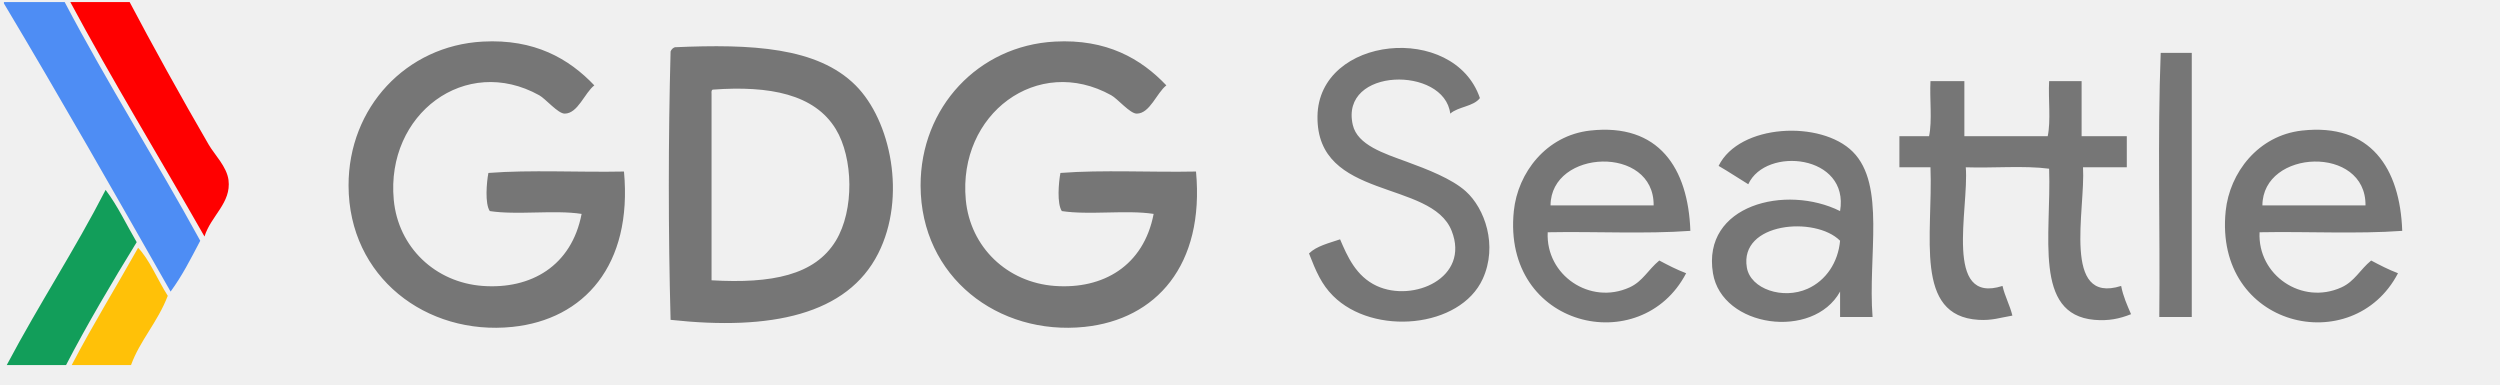
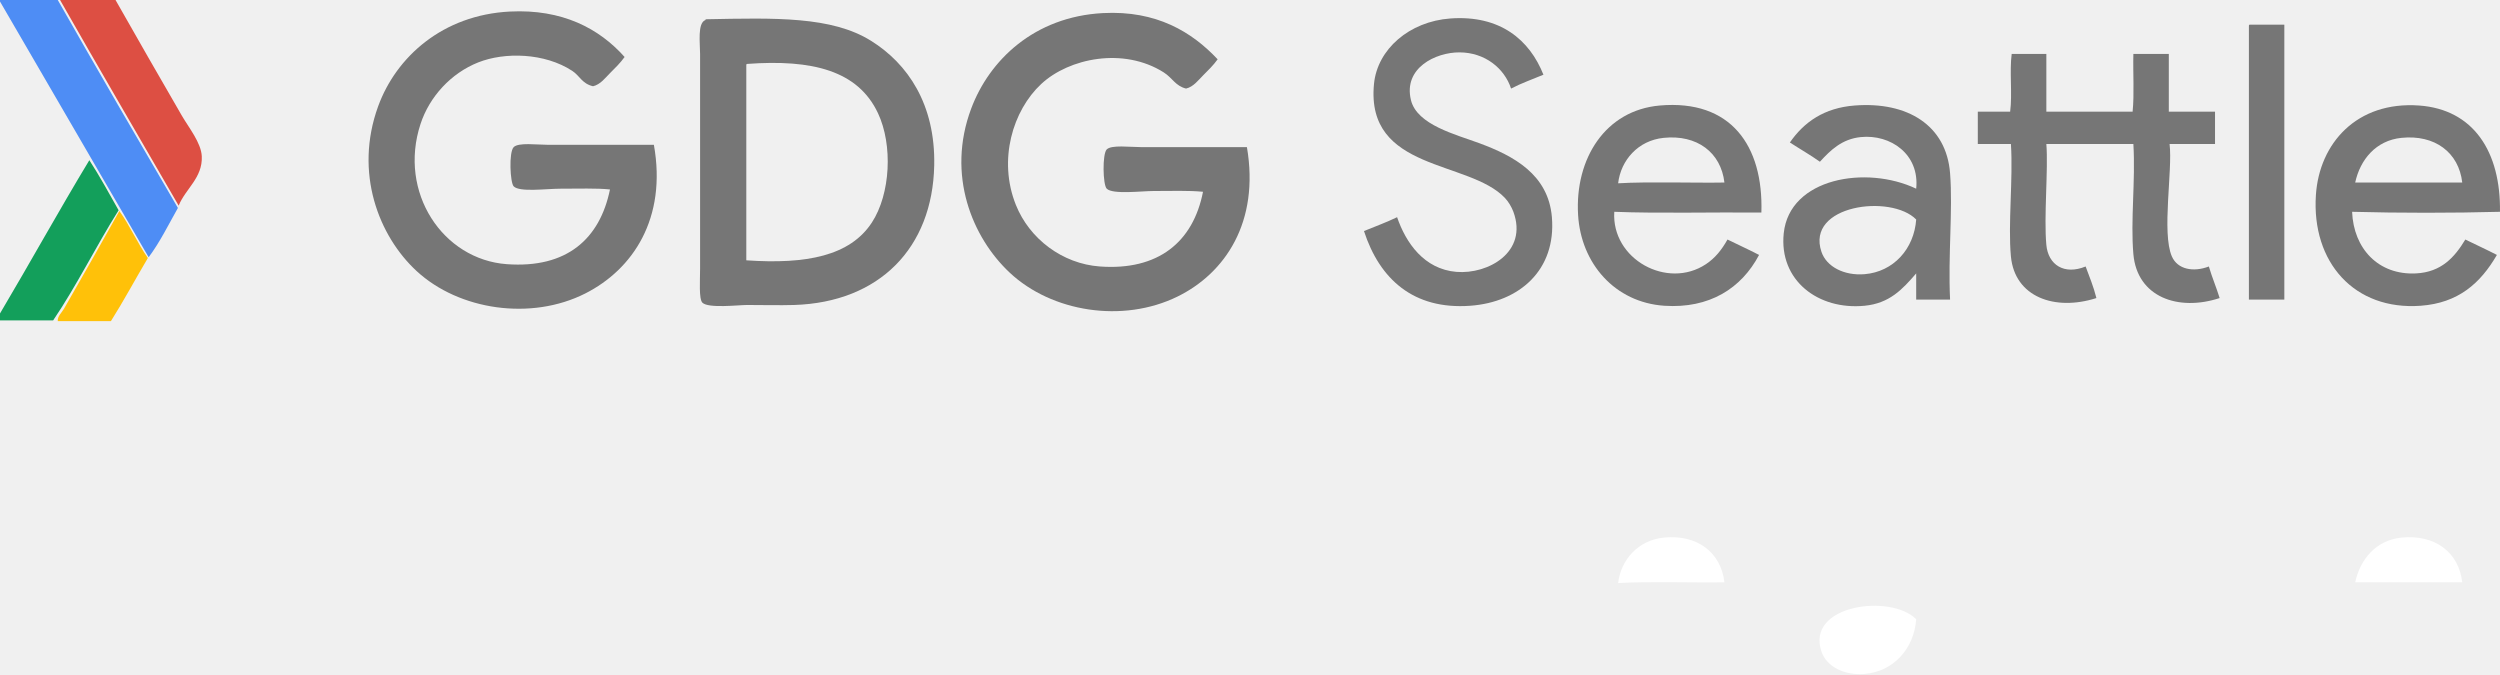
- <svg xmlns="http://www.w3.org/2000/svg" width="637.201" height="97.92" viewBox="0 0 637.201 97.92">
-   <path fill-rule="evenodd" clip-rule="evenodd" fill="#4E8DF4" d="M1 .88V.52h15.48c11.092 21.094 23.116 39.95 34.56 60.84-2.622 4.99-4.534 8.793-7.56 12.96C29.34 49.467 15.277 24.763 1 .88z" />
-   <path fill-rule="evenodd" clip-rule="evenodd" fill="#F00" d="M17.92.52h15.12C38.42 10.75 46.347 25.1 53.2 36.88c1.46 2.51 4.605 5.604 5.04 9 .746 5.836-4.468 9.102-6.12 14.4C40.84 40.468 28.276 19.855 17.92.52z" />
-   <path fill-rule="evenodd" clip-rule="evenodd" fill="#767676" d="M151.48 21.76c-2.477 1.912-4.188 7.2-7.56 7.2-1.71 0-4.832-3.764-6.48-4.68-18.793-10.447-39.115 4.797-37.08 26.64 1.128 12.115 10.584 21.08 22.68 21.96 12.3.896 22.658-5.1 25.2-18.36-6.965-1.074-16.433.354-23.4-.72-1.276-1.89-.823-7.273-.36-9.72 10.803-.837 23.157-.122 34.56-.36 2.214 23.892-10.175 37.715-28.44 39.6-21.917 2.264-41.71-12.658-41.76-36-.043-19.962 14.726-35.673 34.2-36.72 13.2-.71 21.965 4.337 28.44 11.16zm145.8 0c-2.476 1.912-4.187 7.2-7.56 7.2-1.71 0-4.83-3.764-6.48-4.68-18.792-10.447-39.114 4.797-37.08 26.64 1.13 12.115 10.585 21.08 22.68 21.96 12.302.896 22.66-5.1 25.2-18.36-6.964-1.074-16.432.354-23.4-.72-1.275-1.89-.822-7.273-.36-9.72 10.804-.837 23.158-.122 34.56-.36 2.215 23.892-10.174 37.715-28.44 39.6-21.916 2.264-41.708-12.658-41.76-36-.042-19.96 14.726-35.673 34.2-36.72 13.2-.71 21.965 4.337 28.44 11.16zM172 12.04c19.544-.857 36.31-.05 46.08 9.72 8.98 8.98 13.028 28.47 5.76 42.84-7.892 15.604-27.303 19.726-52.92 16.92-.6-21.96-.6-46.438 0-68.4.202-.518.562-.88 1.08-1.08zm9.36 11.88v47.52c15.333.897 26.345-1.288 31.68-10.08 4.75-7.824 4.44-21.124 0-28.44-5.408-8.91-16.876-11.143-31.32-10.08-.42.06-.39.57-.36 1.08zM377.2 25c-1.655 2.185-5.522 2.157-7.56 3.96-1.467-12.16-28.228-11.867-24.84 2.88 1.18 5.14 8.002 7.277 13.68 9.36 5.4 1.98 11.574 4.373 15.12 7.56 4.85 4.356 8.204 13.802 4.32 22.32-5.73 12.57-27.86 14.618-38.16 4.32-2.924-2.924-4.33-6.197-6.12-10.8 1.935-1.906 5.062-2.62 7.92-3.6 1.833 4.28 4.045 9.43 9.36 11.88 9.258 4.267 23.813-2.036 19.08-14.04-5.17-13.117-34.445-7.694-34.2-29.16.236-20.617 34.822-23.997 41.4-4.68zm173.52-11.52h7.92V80.8h-8.28c.24-22.32-.48-45.6.36-67.32zm-50.04 7.2v14.04h21.24c.84-3.96.12-9.48.36-14.04h8.28v14.04h11.52v7.92h-11.16c.646 10.87-5.454 35.058 9.72 30.24.525 2.716 1.552 4.93 2.52 7.2-2.885 1.147-5.7 1.763-9.36 1.44-15.613-1.377-10.916-21.516-11.52-38.52-6.36-.84-14.278-.12-21.24-.36.838 10.56-5.744 35.105 9.36 30.24.627 2.733 1.862 4.857 2.52 7.56-3.277.56-5.195 1.287-8.64 1.08-16.548-1-11.57-21.484-12.24-38.88h-7.92v-7.92h7.56c.84-3.962.122-9.48.36-14.04h8.64zm-69.84 38.16c-11.402.837-24.356.122-36.36.36-.545 10.91 10.78 18.646 20.88 14.04 3.354-1.528 4.687-4.474 7.562-6.84 2.194 1.165 4.404 2.315 6.84 3.24-11.46 22.02-46.97 13.934-43.92-15.84 1-9.778 8.274-19.272 19.44-20.52 17.496-1.957 25.003 9.57 25.56 25.56zm-35.64-6.48h26.28c.192-15.41-26.2-14.413-26.28 0zm82.08 28.44H469v-6.48c-6.853 12.38-30.12 9.2-32.4-4.68-2.86-17.44 18.63-22.72 32.4-15.84 2.43-14.39-18.945-16.572-23.4-6.84-2.533-1.545-4.976-3.184-7.56-4.68 5.283-10.735 26.105-11.695 34.2-3.6 8.422 8.42 3.827 26.496 5.04 42.12zm-32.04-12.6c.94 5.48 9.182 8.22 15.48 5.4 4.71-2.107 7.778-6.732 8.28-12.24-6.29-6.34-25.737-4.693-23.76 6.84zm167.04-9.36c-11.402.837-24.356.122-36.36.36-.545 10.91 10.78 18.646 20.88 14.04 3.354-1.528 4.687-4.474 7.562-6.84 2.194 1.165 4.404 2.315 6.84 3.24-11.46 22.02-46.97 13.932-43.92-15.84 1-9.778 8.274-19.272 19.44-20.52 17.497-1.957 25.003 9.57 25.56 25.56zm-35.64-6.48h26.28c.192-15.41-26.2-14.413-26.28 0z" />
-   <path fill-rule="evenodd" clip-rule="evenodd" fill="#129E5A" d="M26.92 48.4c3.05 4.03 5.3 8.858 7.92 13.32-6.266 10.187-12.765 21.196-18 31.32H1.72c8.562-16.123 17.184-29.056 25.2-44.64z" />
-   <path fill-rule="evenodd" clip-rule="evenodd" fill="#FFC108" d="M35.2 63.16c2.873 2.964 4.914 8.063 7.56 12.24-2.607 6.772-7.103 11.4-9.36 17.64H18.28c5.64-10.754 11.095-19.488 16.92-29.88z" />
+ <svg xmlns="http://www.w3.org/2000/svg" version="1.1" id="Layer_1" x="0px" y="0px" width="3246.023px" height="875.312px" viewBox="0 0 3246.023 875.312" enable-background="new 0 0 3246.023 875.312" xml:space="preserve">
+   <path fill-rule="evenodd" clip-rule="evenodd" fill="#4E8DF5" d="M75,0c51.407,90.594,103.662,180.342,156,270  c-12.264,21.736-23.434,44.566-38,64C128.683,223.314,64.415,112.588,0,2c0-0.666,0-1.332,0-2C25,0,50,0,75,0z" />
+   <path fill-rule="evenodd" clip-rule="evenodd" fill="#DD4F43" d="M78,0c24,0,48,0,72,0c26.129,46.148,57.362,100.529,86,150  c9.012,15.568,25.224,35.395,26,53c1.233,27.984-21.309,42.18-30,64C180.635,178.031,128.842,89.494,78,0z" />
+   <path fill-rule="evenodd" clip-rule="evenodd" fill="#767676" d="M811,74c-5.565,7.77-12.333,14.334-19,21  c-6.173,6.174-12.39,14.703-22,17c-14.436-3.408-17.183-13.578-27-20c-35.888-23.469-87.674-24.598-122-11  c-35.391,14.021-63.341,44.455-75,80c-29.158,88.895,29.008,175.959,112,182c78.205,5.693,120.878-33.008,134-97  c-17.083-1.805-40.9-1-64-1c-18.768,0-53.19,4.811-61-3c-4.638-4.637-6.54-44.459,0-51c6.25-6.25,30.198-3,44-3  c47.437,0,92.396,0,138,0c17.141,95.762-27.451,161.822-89,193c-70.387,35.654-163.958,21.797-219-29  c-49.304-45.5-81.4-127.814-50-214c23.397-64.219,83.861-118.555,171-123C730.093,11.527,778.097,37.023,811,74z" />
+   <path fill-rule="evenodd" clip-rule="evenodd" fill="#767676" d="M1581,77c-5.565,7.77-12.333,14.334-19,21  c-6.173,6.174-12.39,14.703-22,17c-13.854-3.365-17.683-13.822-29-21c-52.095-33.031-122.785-18.646-159,15  c-36.99,34.367-56.39,98.539-33,157c17.687,44.207,60.439,76.467,109,80c75.379,5.486,121.117-31.262,134-97  c-19.097-1.824-40.388-1-64-1c-15.493,0-53.262,4.738-61-3c-5.131-5.131-5.817-45.182,0-51c6.169-6.168,30.161-3,44-3  c44.625,0,95.902,0,138,0c16.717,97.451-28.413,163.729-90,194c-71.247,35.02-163.508,20.105-218-31  c-48.6-45.578-82.347-126.598-50-213c23.549-62.902,81.869-119.262,171-124C1501.713,13.295,1547.733,41.596,1581,77z" />
+   <path fill-rule="evenodd" clip-rule="evenodd" fill="#767676" d="M2004,97c-14.064,5.936-28.918,11.082-42,18  c-8.73-26.482-33.992-46.889-67-47c-30.797-0.104-73.214,20.146-63,62c7.865,32.225,58.345,44.621,89,56  c44.037,16.348,89.361,40.277,94,96c5.73,68.824-42.379,110.369-106,115c-73.75,5.369-117.716-34.611-138-97  c14.367-5.965,29.348-11.32,43-18c11.393,33.266,34.982,67.502,77,71c40.889,3.406,93.287-25.514,74-78  c-2.314-6.301-6.563-13.318-11-18c-46.9-49.477-181.002-34.326-170-148c4.375-45.201,46.02-81.102,99-85  C1947.931,19.225,1986.082,51.885,2004,97z" />
+   <path fill-rule="evenodd" clip-rule="evenodd" fill="#767676" d="M916,26c-0.184-0.85,0.39-0.943,1-1  c89.538-1.754,162.782-3.977,214,28c47.444,29.621,83.707,82.229,82,162c-2.282,106.623-70.901,177.516-182,181  c-18.332,0.576-41.275,0-61,0c-11.114,0-50.336,4.664-58-3c-4.742-4.742-3-28.932-3-44c0-92.594,0-183.287,0-279  C909,56.09,905.327,29.744,916,26z M969,86c0.004,83.34-0.006,171.992,0,252c78.196,5.41,134.772-5.834,163-49  c24.349-37.232,27.367-100.816,8-142c-26.068-55.432-85.328-70.207-170-64C968.835,83.168,968.914,84.582,969,86z" />
+   <path fill-rule="evenodd" clip-rule="evenodd" fill="#767676" d="M2921,32c15,0,30,0,45,0c0,119,0,238,0,357  c-15.332,0-30.666,0-46,0c0-117.998,0-236,0-354C2919.914,33.582,2919.835,32.168,2921,32z" />
+   <path fill-rule="evenodd" clip-rule="evenodd" fill="#767676" d="M2657,70c0,25,0,50,0,75c37.334,0,74.666,0,112,0  c2.332-23,0.334-50.332,1-75c15.334,0,30.668,0,46,0c0,25,0,50,0,75c20,0,40,0,60,0c0,14,0,28,0,42c-19.666,0-39.332,0-59,0  c4.176,33.932-10.479,115.211,3,146c7.398,16.898,27.938,20.686,48,13c4.154,14.18,9.697,26.971,14,41  c-53.799,17.697-107.137-1.258-112-57c-3.852-44.164,2.863-94.447,0-143c-37.666,0-75.332,0-113,0c2.631,33.139-3.418,94.33,0,131  c2.412,25.881,23.199,39.439,51,28c4.971,13.363,10.334,26.334,14,41c-54.047,17.371-106.055-1.404-111-54  c-3.951-42.041,2.959-100.193,0-146c-14.332,0-28.666,0-43,0c0-14,0-28,0-42c14,0,28,0,42,0c2.998-22.668-0.998-52.33,2-75  C2627,70,2642,70,2657,70z" />
+   <path fill-rule="evenodd" clip-rule="evenodd" fill="#767676" d="M2287,276c-62.73-0.646-133.246,1.307-191-1  c-3.859,61.51,68.838,101.357,119,68c11.881-7.898,20.309-18.324,28-32c13.609,6.725,27.623,13.045,41,20  c-22.857,43.389-64.531,69.92-123,66c-64.223-4.305-108.271-54.906-112-118c-4.328-73.244,35.607-135.805,106-142  C2247.423,128.867,2289.732,189.217,2287,276z M2160,179c-33.014,3.41-55.506,28.912-59,59c38.932-2.365,100.668-0.271,138-1  C2234.474,198.016,2203.515,174.508,2160,179z" />
+   <path fill-rule="evenodd" clip-rule="evenodd" fill="#767676" d="M2532,389c-14.666,0-29.332,0-44,0c0-11.332,0-22.666,0-34  c-18.039,20.934-34.801,38.859-67,42c-60.145,5.869-111.268-32.834-105-94c7.389-72.105,107.432-88.748,172-58  c4.621-44.691-33.338-70.959-72-67c-24.27,2.486-39.076,16.758-53,32c-12.48-8.852-26.08-16.586-39-25  c18.285-26.443,44.439-44.922,84-48c68.67-5.342,119.199,25.658,124,88C2535.734,273.488,2529.226,331.166,2532,389z M2365,327  c6.602,19.465,29.666,31.18,56,29c37.539-3.107,64.266-32.83,67-71C2455.318,251.66,2344.318,266.027,2365,327z" />
+   <path fill-rule="evenodd" clip-rule="evenodd" fill="#767676" d="M3246,275c-61.674,1.662-130.326,1.67-192,0  c1.877,47.668,34.039,82.463,83,80c32.861-1.652,50.146-20.996,64-44c13.609,6.725,27.623,13.045,41,20  c-21.371,36.797-50.07,62.439-99,66c-85.971,6.258-141.875-56.348-136-144c4.482-66.869,53.063-121.797,134-116  C3211.544,142.055,3247.062,196.854,3246,275z M3118,179c-33.082,3.416-53.506,28.17-60,58c42.492,0.047,93.217-0.033,139,0  C3192.537,198.018,3161.49,174.512,3118,179z" />
+   <path fill-rule="evenodd" clip-rule="evenodd" fill="#FFFFFF" d="M2239,756.052c-37.332,0.729-99.068-1.365-138,1  c3.494-30.088,25.986-55.59,59-59C2203.515,693.56,2234.474,717.067,2239,756.052z" />
+   <path fill-rule="evenodd" clip-rule="evenodd" fill="#FFFFFF" d="M3197,756.052c-45.783-0.033-96.508,0.047-139,0  c6.494-29.83,26.918-54.584,60-58C3161.49,693.563,3192.537,717.069,3197,756.052z" />
+   <path fill-rule="evenodd" clip-rule="evenodd" fill="#139F5B" d="M0,416c0-3,0-6,0-9c39.093-65.906,76.439-133.561,116-199  c13.532,20.801,25.563,43.104,38,65c-29.352,46.648-54.291,97.709-85,143C46,416,23,416,0,416z" />
+   <path fill-rule="evenodd" clip-rule="evenodd" fill="#FFFFFF" d="M2488,804.052c-2.734,38.17-29.461,67.893-67,71  c-26.334,2.18-49.398-9.535-56-29C2344.318,785.079,2455.318,770.712,2488,804.052z" />
+   <path fill-rule="evenodd" clip-rule="evenodd" fill="#FFC109" d="M155,274c13.753,18.914,23.502,41.832,37,61  c-16.112,27.223-31.262,55.404-48,82c-23,0-46,0-69,0c-0.592-6.293,5.074-10.916,8-16C106.402,360.34,131.822,315.453,155,274z" />
</svg>
